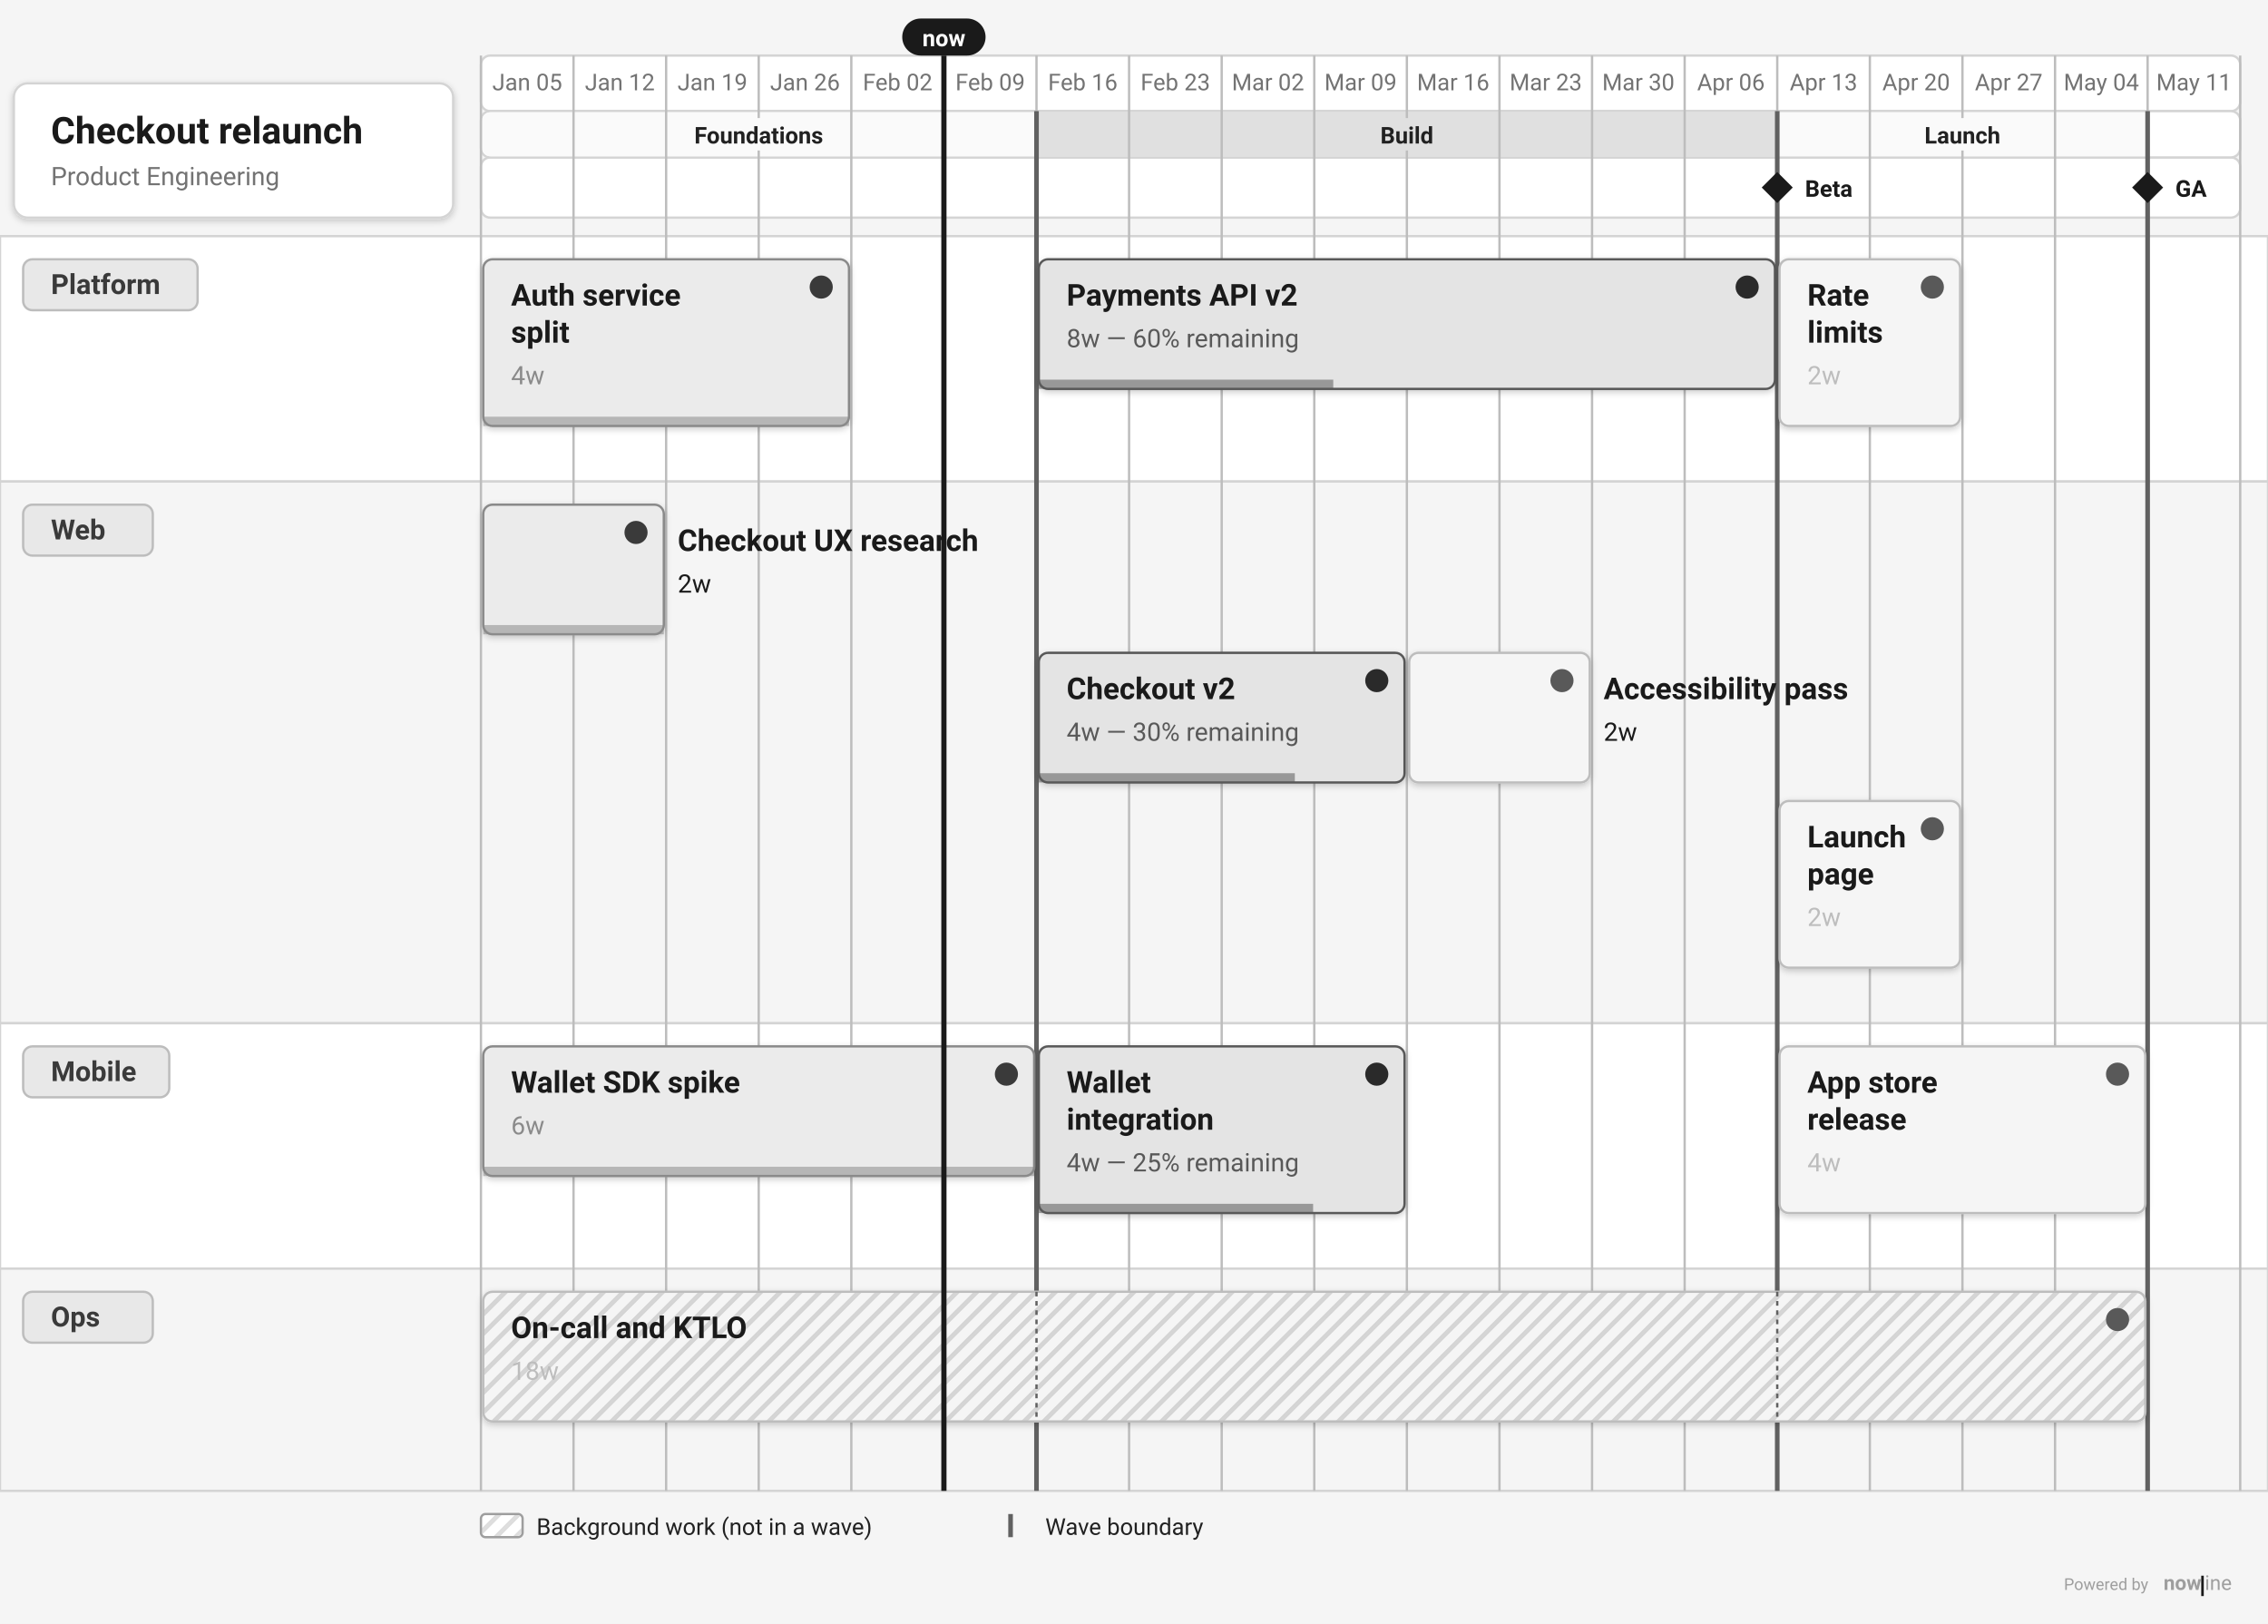
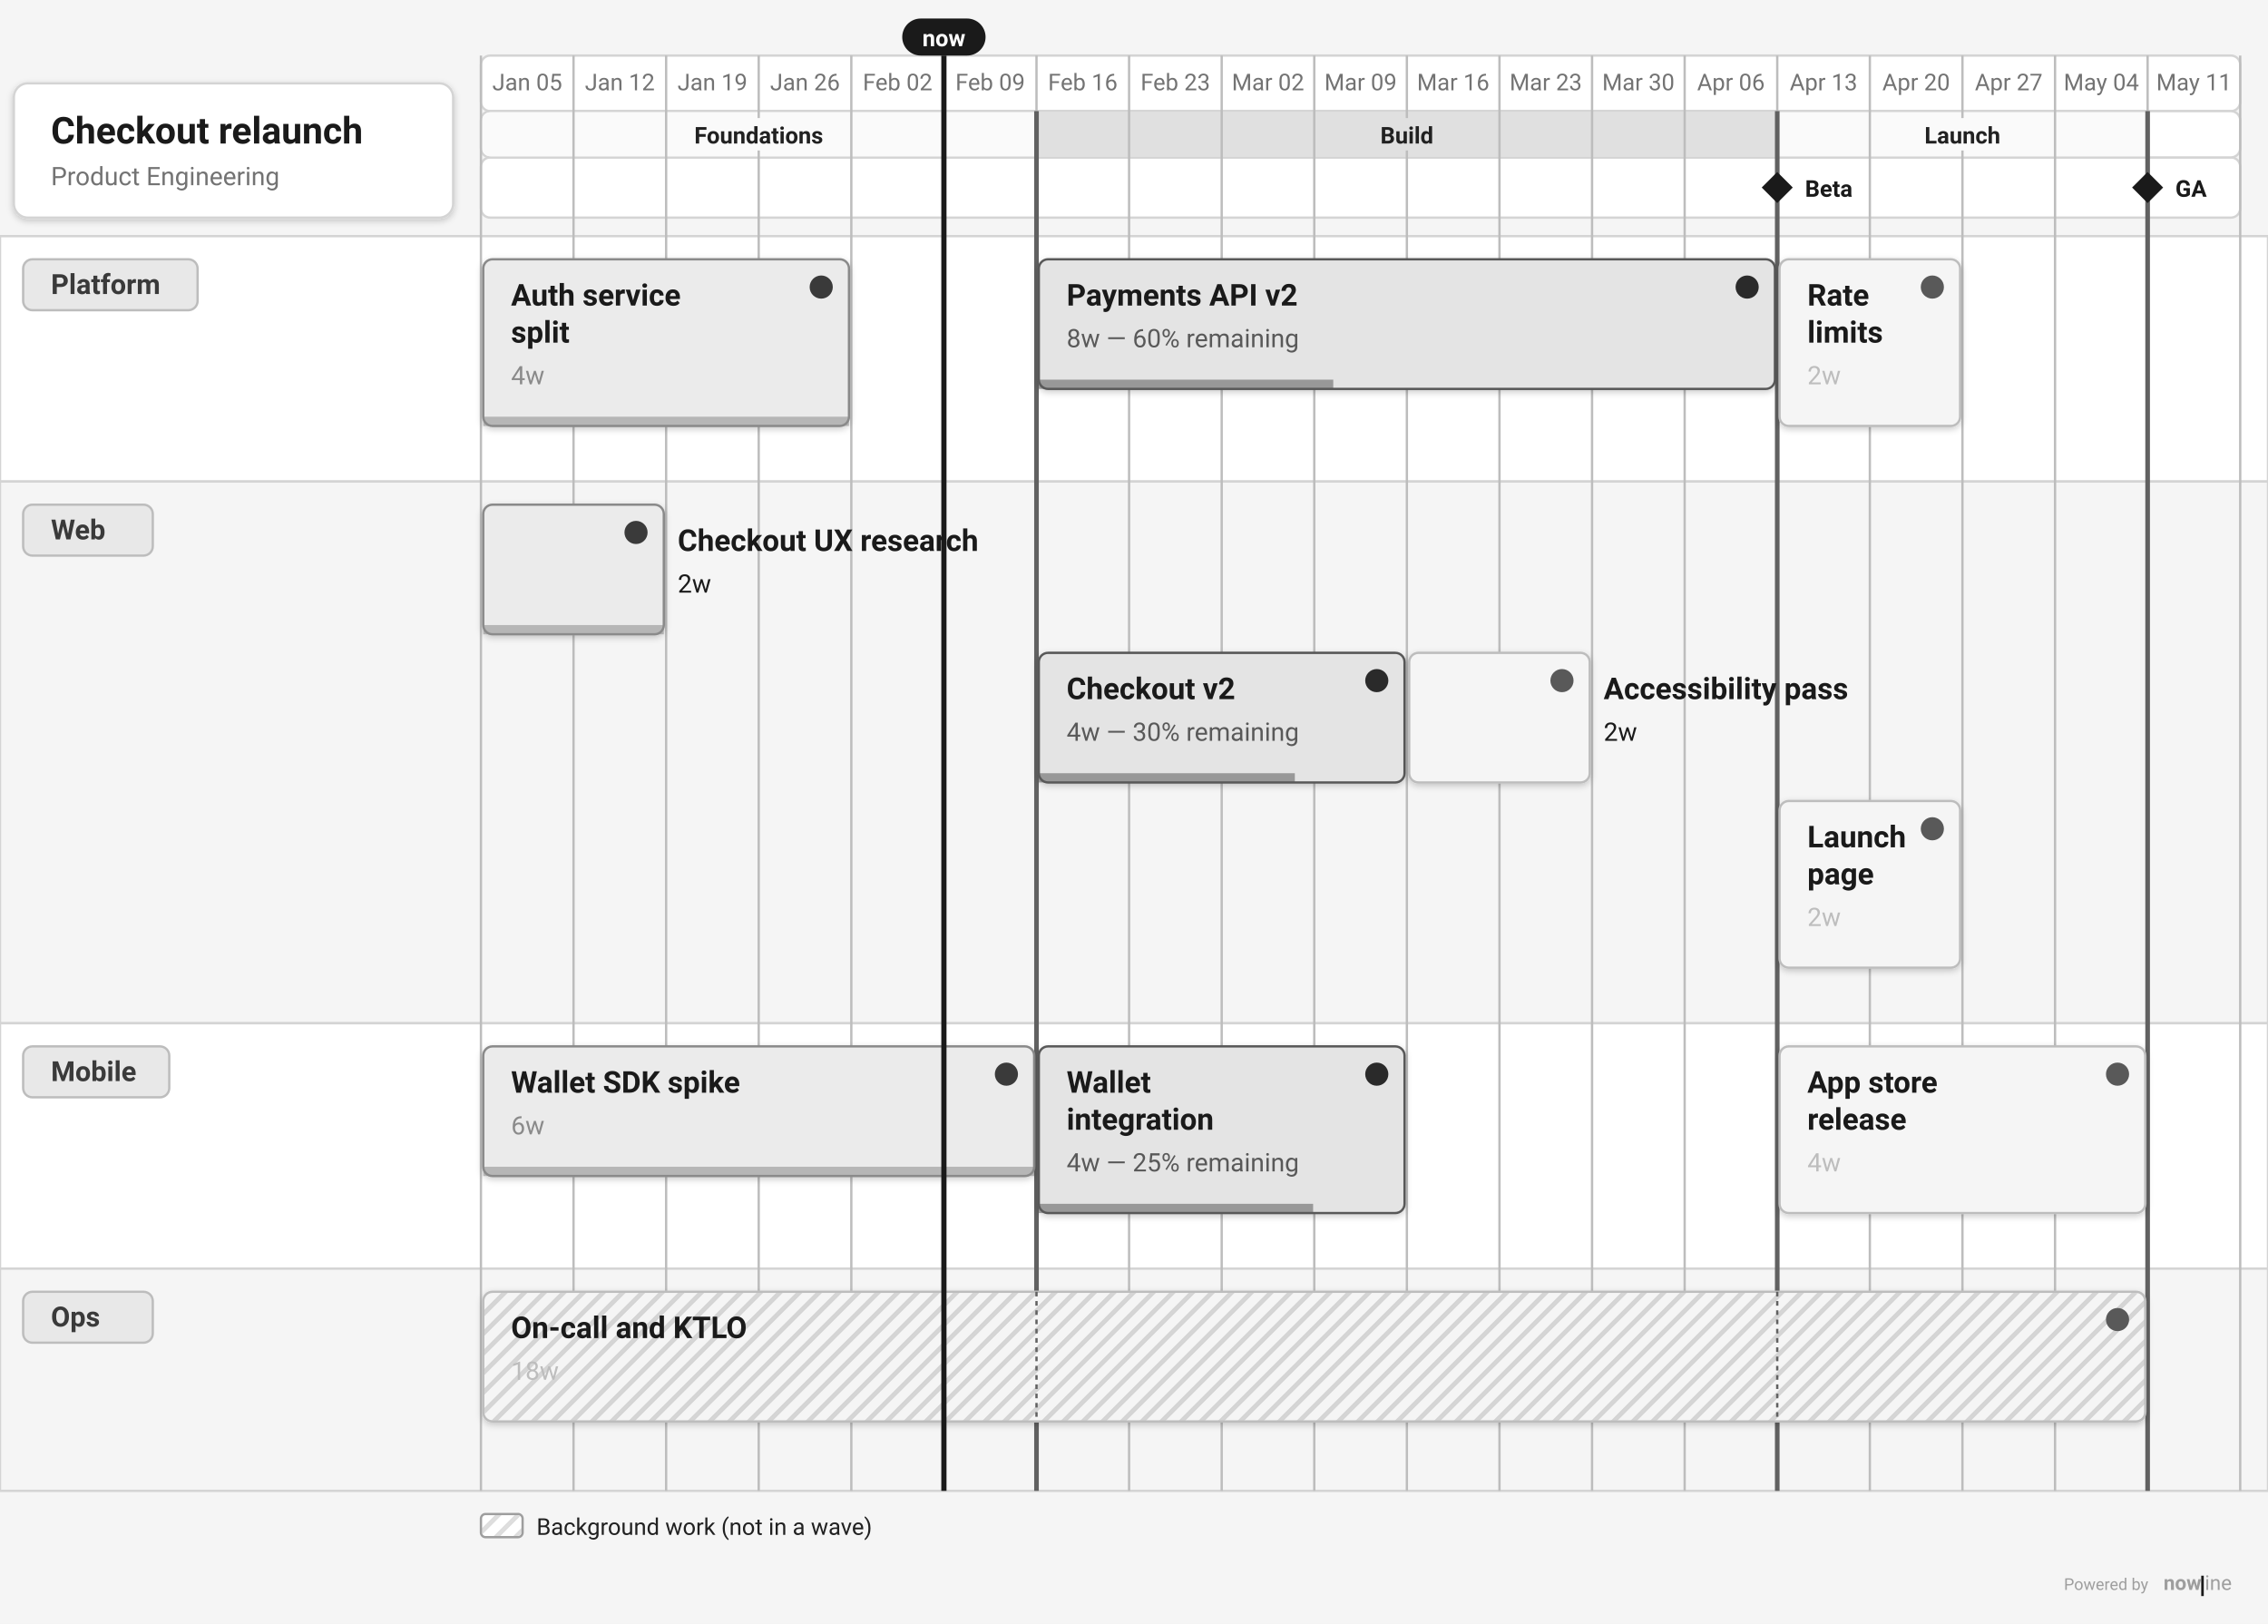
<svg xmlns="http://www.w3.org/2000/svg" data-generator="nowline" data-theme="grayscale" height="701.44" viewBox="0 0 979.76 701.44" width="979.76">
  <defs>
    <filter height="200%" id="nl-0-root-shadow-subtle" width="200%" x="-50%" y="-50%">
      <feGaussianBlur in="SourceAlpha" stdDeviation="1.5" />
      <feOffset dx="0" dy="1" result="offsetblur" />
      <feComponentTransfer>
        <feFuncA type="linear" slope="0.2" />
      </feComponentTransfer>
      <feMerge>
        <feMergeNode />
        <feMergeNode in="SourceGraphic" />
      </feMerge>
    </filter>
    <filter height="200%" id="nl-0-root-shadow-soft" width="200%" x="-50%" y="-50%">
      <feGaussianBlur in="SourceAlpha" stdDeviation="5" />
      <feOffset dx="0" dy="3" result="offsetblur" />
      <feComponentTransfer>
        <feFuncA type="linear" slope="0.3" />
      </feComponentTransfer>
      <feMerge>
        <feMergeNode />
        <feMergeNode in="SourceGraphic" />
      </feMerge>
    </filter>
    <filter height="200%" id="nl-0-root-shadow-hard" width="200%" x="-50%" y="-50%">
      <feGaussianBlur in="SourceAlpha" stdDeviation="0" />
      <feOffset dx="2" dy="2" result="offsetblur" />
      <feComponentTransfer>
        <feFuncA type="linear" slope="0.45" />
      </feComponentTransfer>
      <feMerge>
        <feMergeNode />
        <feMergeNode in="SourceGraphic" />
      </feMerge>
    </filter>
    <marker id="nl-0-root-arrow-dark" viewBox="0 0 10 10" refX="9" refY="5" markerWidth="7" markerHeight="7" orient="auto">
      <path d="M 0 0 L 10 5 L 0 10 z" fill="#1a1a1a" />
    </marker>
    <pattern height="6" id="nl-0-root-wave-hatch-dark" patternTransform="rotate(45)" patternUnits="userSpaceOnUse" width="6">
      <line opacity="0.13" stroke="#000000" stroke-width="2" x1="3" x2="3" y1="0" y2="6" />
    </pattern>
  </defs>
  <rect fill="#f5f5f5" height="701.44" width="979.76" x="0" y="0" />
  <g data-layer="timeline">
    <rect fill="#ffffff" height="24" rx="4" ry="4" stroke="#d4d4d4" stroke-width="1" width="760" x="207.76" y="24" />
    <rect fill="#ffffff" height="26" rx="4" ry="4" stroke="#d4d4d4" stroke-width="1" width="760" x="207.76" y="68" />
    <text fill="#737373" font-family="system-ui, -apple-system, &quot;Segoe UI&quot;, Roboto, sans-serif" font-size="10" text-anchor="middle" x="227.76" y="39">Jan 05</text>
    <text fill="#737373" font-family="system-ui, -apple-system, &quot;Segoe UI&quot;, Roboto, sans-serif" font-size="10" text-anchor="middle" x="267.76" y="39">Jan 12</text>
    <text fill="#737373" font-family="system-ui, -apple-system, &quot;Segoe UI&quot;, Roboto, sans-serif" font-size="10" text-anchor="middle" x="307.76" y="39">Jan 19</text>
    <text fill="#737373" font-family="system-ui, -apple-system, &quot;Segoe UI&quot;, Roboto, sans-serif" font-size="10" text-anchor="middle" x="347.76" y="39">Jan 26</text>
    <text fill="#737373" font-family="system-ui, -apple-system, &quot;Segoe UI&quot;, Roboto, sans-serif" font-size="10" text-anchor="middle" x="387.76" y="39">Feb 02</text>
    <text fill="#737373" font-family="system-ui, -apple-system, &quot;Segoe UI&quot;, Roboto, sans-serif" font-size="10" text-anchor="middle" x="427.76" y="39">Feb 09</text>
    <text fill="#737373" font-family="system-ui, -apple-system, &quot;Segoe UI&quot;, Roboto, sans-serif" font-size="10" text-anchor="middle" x="467.76" y="39">Feb 16</text>
    <text fill="#737373" font-family="system-ui, -apple-system, &quot;Segoe UI&quot;, Roboto, sans-serif" font-size="10" text-anchor="middle" x="507.76" y="39">Feb 23</text>
    <text fill="#737373" font-family="system-ui, -apple-system, &quot;Segoe UI&quot;, Roboto, sans-serif" font-size="10" text-anchor="middle" x="547.76" y="39">Mar 02</text>
    <text fill="#737373" font-family="system-ui, -apple-system, &quot;Segoe UI&quot;, Roboto, sans-serif" font-size="10" text-anchor="middle" x="587.76" y="39">Mar 09</text>
    <text fill="#737373" font-family="system-ui, -apple-system, &quot;Segoe UI&quot;, Roboto, sans-serif" font-size="10" text-anchor="middle" x="627.76" y="39">Mar 16</text>
    <text fill="#737373" font-family="system-ui, -apple-system, &quot;Segoe UI&quot;, Roboto, sans-serif" font-size="10" text-anchor="middle" x="667.76" y="39">Mar 23</text>
    <text fill="#737373" font-family="system-ui, -apple-system, &quot;Segoe UI&quot;, Roboto, sans-serif" font-size="10" text-anchor="middle" x="707.76" y="39">Mar 30</text>
    <text fill="#737373" font-family="system-ui, -apple-system, &quot;Segoe UI&quot;, Roboto, sans-serif" font-size="10" text-anchor="middle" x="747.76" y="39">Apr 06</text>
    <text fill="#737373" font-family="system-ui, -apple-system, &quot;Segoe UI&quot;, Roboto, sans-serif" font-size="10" text-anchor="middle" x="787.76" y="39">Apr 13</text>
    <text fill="#737373" font-family="system-ui, -apple-system, &quot;Segoe UI&quot;, Roboto, sans-serif" font-size="10" text-anchor="middle" x="827.76" y="39">Apr 20</text>
    <text fill="#737373" font-family="system-ui, -apple-system, &quot;Segoe UI&quot;, Roboto, sans-serif" font-size="10" text-anchor="middle" x="867.76" y="39">Apr 27</text>
    <text fill="#737373" font-family="system-ui, -apple-system, &quot;Segoe UI&quot;, Roboto, sans-serif" font-size="10" text-anchor="middle" x="907.76" y="39">May 04</text>
    <text fill="#737373" font-family="system-ui, -apple-system, &quot;Segoe UI&quot;, Roboto, sans-serif" font-size="10" text-anchor="middle" x="947.76" y="39">May 11</text>
  </g>
  <g data-layer="wave-strip">
    <rect fill="#ffffff" height="20" rx="4" ry="4" stroke="#d4d4d4" stroke-width="1" width="760" x="207.76" y="48" />
    <g data-id="foundations">
      <path d="M211.76 48.5 H447.76 V67.5 H211.76 A3.5 3.5 0 0 1 208.26 64 V52 A3.5 3.5 0 0 1 211.76 48.5 Z" fill="#fafafa" />
    </g>
    <g data-id="build">
      <rect fill="#e0e0e0" height="19" width="320" x="447.76" y="48.5" />
    </g>
    <g data-id="launch">
      <rect fill="#fafafa" height="19" width="160" x="767.76" y="48.5" />
    </g>
  </g>
  <g data-id="platform" data-layer="swimlane-bg">
    <rect fill="#ffffff" height="106" stroke="#d4d4d4" stroke-width="1" width="979.76" x="0" y="102" />
  </g>
  <g data-id="web" data-layer="swimlane-bg">
    <rect fill="#f5f5f5" height="234" stroke="#d4d4d4" stroke-width="1" width="979.76" x="0" y="208" />
  </g>
  <g data-id="mobile" data-layer="swimlane-bg">
    <rect fill="#ffffff" height="106" stroke="#d4d4d4" stroke-width="1" width="979.76" x="0" y="442" />
  </g>
  <g data-id="ops" data-layer="swimlane-bg">
    <rect fill="#f5f5f5" height="96" stroke="#d4d4d4" stroke-width="1" width="979.76" x="0" y="548" />
  </g>
  <g data-layer="grid">
    <line stroke="#bdbdbd" stroke-width="1" x1="207.76" x2="207.76" y1="24" y2="644" />
    <line stroke="#bdbdbd" stroke-width="1" x1="247.76" x2="247.76" y1="24" y2="644" />
    <line stroke="#bdbdbd" stroke-width="1" x1="287.76" x2="287.76" y1="24" y2="644" />
    <line stroke="#bdbdbd" stroke-width="1" x1="327.76" x2="327.76" y1="24" y2="644" />
    <line stroke="#bdbdbd" stroke-width="1" x1="367.76" x2="367.76" y1="24" y2="644" />
    <line stroke="#bdbdbd" stroke-width="1" x1="407.76" x2="407.76" y1="24" y2="644" />
    <line stroke="#bdbdbd" stroke-width="1" x1="447.76" x2="447.76" y1="24" y2="644" />
    <line stroke="#bdbdbd" stroke-width="1" x1="487.76" x2="487.76" y1="24" y2="644" />
    <line stroke="#bdbdbd" stroke-width="1" x1="527.76" x2="527.76" y1="24" y2="644" />
    <line stroke="#bdbdbd" stroke-width="1" x1="567.76" x2="567.76" y1="24" y2="644" />
    <line stroke="#bdbdbd" stroke-width="1" x1="607.76" x2="607.76" y1="24" y2="644" />
    <line stroke="#bdbdbd" stroke-width="1" x1="647.76" x2="647.76" y1="24" y2="644" />
    <line stroke="#bdbdbd" stroke-width="1" x1="687.76" x2="687.76" y1="24" y2="644" />
    <line stroke="#bdbdbd" stroke-width="1" x1="727.76" x2="727.76" y1="24" y2="644" />
    <line stroke="#bdbdbd" stroke-width="1" x1="767.76" x2="767.76" y1="24" y2="644" />
    <line stroke="#bdbdbd" stroke-width="1" x1="807.76" x2="807.76" y1="24" y2="644" />
    <line stroke="#bdbdbd" stroke-width="1" x1="847.76" x2="847.76" y1="24" y2="644" />
    <line stroke="#bdbdbd" stroke-width="1" x1="887.76" x2="887.76" y1="24" y2="644" />
    <line stroke="#bdbdbd" stroke-width="1" x1="927.76" x2="927.76" y1="24" y2="644" />
    <line stroke="#bdbdbd" stroke-width="1" x1="967.76" x2="967.76" y1="24" y2="644" />
  </g>
  <g data-layer="wave-boundary">
    <line stroke="#616161" stroke-width="2" x1="447.76" x2="447.76" y1="48" y2="644" />
    <line stroke="#616161" stroke-width="2" x1="767.76" x2="767.76" y1="48" y2="644" />
    <line stroke="#616161" stroke-width="2" x1="927.76" x2="927.76" y1="48" y2="644" />
  </g>
  <g data-layer="wave-labels">
    <rect fill="#fafafa" height="14" width="70.99" x="292.27" y="51" />
    <text fill="#212121" font-family="system-ui, -apple-system, &quot;Segoe UI&quot;, Roboto, sans-serif" font-size="10" font-weight="600" text-anchor="middle" x="327.76" y="62">Foundations</text>
    <rect fill="#e0e0e0" height="14" width="34.45" x="590.54" y="51" />
    <text fill="#212121" font-family="system-ui, -apple-system, &quot;Segoe UI&quot;, Roboto, sans-serif" font-size="10" font-weight="600" text-anchor="middle" x="607.76" y="62">Build</text>
    <rect fill="#fafafa" height="14" width="40.54" x="827.49" y="51" />
    <text fill="#212121" font-family="system-ui, -apple-system, &quot;Segoe UI&quot;, Roboto, sans-serif" font-size="10" font-weight="600" text-anchor="middle" x="847.76" y="62">Launch</text>
  </g>
  <g data-id="platform" data-layer="swimlane">
    <rect fill="#e8e8e8" height="22" rx="4" ry="4" stroke="#bdbdbd" stroke-width="1" width="75.36" x="10" y="112" />
    <text fill="#3a3a3a" font-family="system-ui, -apple-system, &quot;Segoe UI&quot;, Roboto, sans-serif" font-size="12" font-weight="600" x="22" y="127">Platform</text>
    <g data-id="auth" data-layer="item">
      <rect fill="#ebebeb" filter="url(#nl-0-root-shadow-subtle)" height="72" rx="4" ry="4" stroke="#8a8a8a" stroke-width="1" width="158" x="208.76" y="112" />
      <rect fill="#8a8a8a" height="4" opacity="0.55" width="158" x="208.76" y="180" />
      <circle cx="354.76" cy="124" fill="#3a3a3a" r="5" />
      <text fill="#1a1a1a" font-family="system-ui, -apple-system, &quot;Segoe UI&quot;, Roboto, sans-serif" font-size="13" font-weight="600" x="220.76" y="132">Auth service</text>
      <text fill="#1a1a1a" font-family="system-ui, -apple-system, &quot;Segoe UI&quot;, Roboto, sans-serif" font-size="13" font-weight="600" x="220.76" y="148">split</text>
      <text fill="#8a8a8a" font-family="system-ui, -apple-system, &quot;Segoe UI&quot;, Roboto, sans-serif" font-size="11" x="220.76" y="166">4w</text>
    </g>
    <g data-id="payments-api" data-layer="item">
      <rect fill="#e4e4e4" filter="url(#nl-0-root-shadow-subtle)" height="56" rx="4" ry="4" stroke="#595959" stroke-width="1" width="318" x="448.76" y="112" />
      <rect fill="#595959" height="4" opacity="0.55" width="127.2" x="448.76" y="164" />
      <circle cx="754.76" cy="124" fill="#2a2a2a" r="5" />
      <text fill="#1a1a1a" font-family="system-ui, -apple-system, &quot;Segoe UI&quot;, Roboto, sans-serif" font-size="13" font-weight="600" x="460.76" y="132">Payments API v2</text>
      <text fill="#595959" font-family="system-ui, -apple-system, &quot;Segoe UI&quot;, Roboto, sans-serif" font-size="11" x="460.76" y="150">8w — 60% remaining</text>
    </g>
    <g data-id="rate-limits" data-layer="item">
      <rect fill="#f5f5f5" filter="url(#nl-0-root-shadow-subtle)" height="72" rx="4" ry="4" stroke="#bdbdbd" stroke-width="1" width="78" x="768.76" y="112" />
      <circle cx="834.76" cy="124" fill="#595959" r="5" />
      <text fill="#1a1a1a" font-family="system-ui, -apple-system, &quot;Segoe UI&quot;, Roboto, sans-serif" font-size="13" font-weight="600" x="780.76" y="132">Rate</text>
      <text fill="#1a1a1a" font-family="system-ui, -apple-system, &quot;Segoe UI&quot;, Roboto, sans-serif" font-size="13" font-weight="600" x="780.76" y="148">limits</text>
      <text fill="#bdbdbd" font-family="system-ui, -apple-system, &quot;Segoe UI&quot;, Roboto, sans-serif" font-size="11" x="780.76" y="166">2w</text>
    </g>
  </g>
  <g data-id="web" data-layer="swimlane">
    <rect fill="#e8e8e8" height="22" rx="4" ry="4" stroke="#bdbdbd" stroke-width="1" width="56" x="10" y="218" />
    <text fill="#3a3a3a" font-family="system-ui, -apple-system, &quot;Segoe UI&quot;, Roboto, sans-serif" font-size="12" font-weight="600" x="22" y="233">Web</text>
    <g data-id="ux-research" data-layer="item">
      <rect fill="#ebebeb" filter="url(#nl-0-root-shadow-subtle)" height="56" rx="4" ry="4" stroke="#8a8a8a" stroke-width="1" width="78" x="208.76" y="218" />
      <rect fill="#8a8a8a" height="4" opacity="0.55" width="78" x="208.76" y="270" />
      <circle cx="274.76" cy="230" fill="#3a3a3a" r="5" />
      <text fill="#1a1a1a" font-family="system-ui, -apple-system, &quot;Segoe UI&quot;, Roboto, sans-serif" font-size="13" font-weight="600" x="292.76" y="238">Checkout UX research</text>
      <text fill="#1a1a1a" font-family="system-ui, -apple-system, &quot;Segoe UI&quot;, Roboto, sans-serif" font-size="11" x="292.76" y="256">2w</text>
    </g>
    <g data-layer="group">
      <g data-id="checkout-v2" data-layer="item">
        <rect fill="#e4e4e4" filter="url(#nl-0-root-shadow-subtle)" height="56" rx="4" ry="4" stroke="#595959" stroke-width="1" width="158" x="448.76" y="282" />
        <rect fill="#595959" height="4" opacity="0.55" width="110.6" x="448.76" y="334" />
        <circle cx="594.76" cy="294" fill="#2a2a2a" r="5" />
        <text fill="#1a1a1a" font-family="system-ui, -apple-system, &quot;Segoe UI&quot;, Roboto, sans-serif" font-size="13" font-weight="600" x="460.76" y="302">Checkout v2</text>
        <text fill="#595959" font-family="system-ui, -apple-system, &quot;Segoe UI&quot;, Roboto, sans-serif" font-size="11" x="460.76" y="320">4w — 30% remaining</text>
      </g>
      <g data-id="a11y" data-layer="item">
        <rect fill="#f5f5f5" filter="url(#nl-0-root-shadow-subtle)" height="56" rx="4" ry="4" stroke="#bdbdbd" stroke-width="1" width="78" x="608.76" y="282" />
        <circle cx="674.76" cy="294" fill="#595959" r="5" />
        <text fill="#1a1a1a" font-family="system-ui, -apple-system, &quot;Segoe UI&quot;, Roboto, sans-serif" font-size="13" font-weight="600" x="692.76" y="302">Accessibility pass</text>
        <text fill="#1a1a1a" font-family="system-ui, -apple-system, &quot;Segoe UI&quot;, Roboto, sans-serif" font-size="11" x="692.76" y="320">2w</text>
      </g>
    </g>
    <g data-id="launch-page" data-layer="item">
      <rect fill="#f5f5f5" filter="url(#nl-0-root-shadow-subtle)" height="72" rx="4" ry="4" stroke="#bdbdbd" stroke-width="1" width="78" x="768.76" y="346" />
      <circle cx="834.76" cy="358" fill="#595959" r="5" />
      <text fill="#1a1a1a" font-family="system-ui, -apple-system, &quot;Segoe UI&quot;, Roboto, sans-serif" font-size="13" font-weight="600" x="780.76" y="366">Launch</text>
      <text fill="#1a1a1a" font-family="system-ui, -apple-system, &quot;Segoe UI&quot;, Roboto, sans-serif" font-size="13" font-weight="600" x="780.76" y="382">page</text>
      <text fill="#bdbdbd" font-family="system-ui, -apple-system, &quot;Segoe UI&quot;, Roboto, sans-serif" font-size="11" x="780.76" y="400">2w</text>
    </g>
  </g>
  <g data-id="mobile" data-layer="swimlane">
    <rect fill="#e8e8e8" height="22" rx="4" ry="4" stroke="#bdbdbd" stroke-width="1" width="63.12" x="10" y="452" />
    <text fill="#3a3a3a" font-family="system-ui, -apple-system, &quot;Segoe UI&quot;, Roboto, sans-serif" font-size="12" font-weight="600" x="22" y="467">Mobile</text>
    <g data-id="wallet-spike" data-layer="item">
      <rect fill="#ebebeb" filter="url(#nl-0-root-shadow-subtle)" height="56" rx="4" ry="4" stroke="#8a8a8a" stroke-width="1" width="238" x="208.76" y="452" />
      <rect fill="#8a8a8a" height="4" opacity="0.55" width="238" x="208.76" y="504" />
      <circle cx="434.76" cy="464" fill="#3a3a3a" r="5" />
      <text fill="#1a1a1a" font-family="system-ui, -apple-system, &quot;Segoe UI&quot;, Roboto, sans-serif" font-size="13" font-weight="600" x="220.76" y="472">Wallet SDK spike</text>
      <text fill="#8a8a8a" font-family="system-ui, -apple-system, &quot;Segoe UI&quot;, Roboto, sans-serif" font-size="11" x="220.76" y="490">6w</text>
    </g>
    <g data-id="wallet" data-layer="item">
      <rect fill="#e4e4e4" filter="url(#nl-0-root-shadow-subtle)" height="72" rx="4" ry="4" stroke="#595959" stroke-width="1" width="158" x="448.76" y="452" />
      <rect fill="#595959" height="4" opacity="0.55" width="118.5" x="448.76" y="520" />
      <circle cx="594.76" cy="464" fill="#2a2a2a" r="5" />
      <text fill="#1a1a1a" font-family="system-ui, -apple-system, &quot;Segoe UI&quot;, Roboto, sans-serif" font-size="13" font-weight="600" x="460.76" y="472">Wallet</text>
      <text fill="#1a1a1a" font-family="system-ui, -apple-system, &quot;Segoe UI&quot;, Roboto, sans-serif" font-size="13" font-weight="600" x="460.76" y="488">integration</text>
      <text fill="#595959" font-family="system-ui, -apple-system, &quot;Segoe UI&quot;, Roboto, sans-serif" font-size="11" x="460.76" y="506">4w — 25% remaining</text>
    </g>
    <g data-id="store-release" data-layer="item">
      <rect fill="#f5f5f5" filter="url(#nl-0-root-shadow-subtle)" height="72" rx="4" ry="4" stroke="#bdbdbd" stroke-width="1" width="158" x="768.76" y="452" />
      <circle cx="914.76" cy="464" fill="#595959" r="5" />
      <text fill="#1a1a1a" font-family="system-ui, -apple-system, &quot;Segoe UI&quot;, Roboto, sans-serif" font-size="13" font-weight="600" x="780.76" y="472">App store</text>
      <text fill="#1a1a1a" font-family="system-ui, -apple-system, &quot;Segoe UI&quot;, Roboto, sans-serif" font-size="13" font-weight="600" x="780.76" y="488">release</text>
      <text fill="#bdbdbd" font-family="system-ui, -apple-system, &quot;Segoe UI&quot;, Roboto, sans-serif" font-size="11" x="780.76" y="506">4w</text>
    </g>
  </g>
  <g data-id="ops" data-layer="swimlane">
    <rect fill="#e8e8e8" height="22" rx="4" ry="4" stroke="#bdbdbd" stroke-width="1" width="56" x="10" y="558" />
    <text fill="#3a3a3a" font-family="system-ui, -apple-system, &quot;Segoe UI&quot;, Roboto, sans-serif" font-size="12" font-weight="600" x="22" y="573">Ops</text>
    <g data-id="on-call" data-layer="item">
      <rect fill="#f5f5f5" filter="url(#nl-0-root-shadow-subtle)" height="56" rx="4" ry="4" stroke="#bdbdbd" stroke-width="1" width="718" x="208.76" y="558" />
      <rect fill="url(#nl-0-root-wave-hatch-dark)" height="55" rx="4" ry="4" width="717" x="209.26" y="558.5" />
      <circle cx="914.76" cy="570" fill="#595959" r="5" />
      <text fill="#1a1a1a" font-family="system-ui, -apple-system, &quot;Segoe UI&quot;, Roboto, sans-serif" font-size="13" font-weight="600" x="220.76" y="578">On-call and KTLO</text>
      <text fill="#bdbdbd" font-family="system-ui, -apple-system, &quot;Segoe UI&quot;, Roboto, sans-serif" font-size="11" x="220.76" y="596">18w</text>
    </g>
  </g>
  <g data-layer="wave-cross">
    <line stroke="#616161" stroke-dasharray="2 2" stroke-width="1" x1="447.76" x2="447.76" y1="558" y2="614" />
    <line stroke="#616161" stroke-dasharray="2 2" stroke-width="1" x1="767.76" x2="767.76" y1="558" y2="614" />
  </g>
  <g data-id="beta" data-layer="milestone">
    <path d="M767.76 75 L773.76 81 L767.76 87 L761.76 81 Z" fill="#1a1a1a" stroke="#1a1a1a" stroke-width="1" />
    <text fill="#1a1a1a" font-family="system-ui, -apple-system, &quot;Segoe UI&quot;, Roboto, sans-serif" font-size="10" font-weight="600" x="779.76" y="85">Beta</text>
  </g>
  <g data-id="ga" data-layer="milestone">
    <path d="M927.76 75 L933.76 81 L927.76 87 L921.76 81 Z" fill="#1a1a1a" stroke="#1a1a1a" stroke-width="1" />
    <text fill="#1a1a1a" font-family="system-ui, -apple-system, &quot;Segoe UI&quot;, Roboto, sans-serif" font-size="10" font-weight="600" x="939.76" y="85">GA</text>
  </g>
  <g data-layer="nowline">
    <line stroke="#1a1a1a" stroke-width="2.25" x1="407.76" x2="407.76" y1="24" y2="644" />
    <rect fill="#1a1a1a" height="16" rx="8" ry="8" width="36" x="389.76" y="8" />
    <text fill="#ffffff" font-family="system-ui, -apple-system, &quot;Segoe UI&quot;, Roboto, sans-serif" font-size="10" font-weight="700" text-anchor="middle" x="407.76" y="20">now</text>
  </g>
  <g data-layer="wave-legend">
    <rect fill="#ffffff" height="10" rx="2" ry="2" stroke="#9e9e9e" stroke-width="1" width="18" x="207.76" y="654" />
    <rect fill="url(#nl-0-root-wave-hatch-dark)" height="9" rx="2" ry="2" width="17" x="208.26" y="654.5" />
    <text fill="#212121" font-family="system-ui, -apple-system, &quot;Segoe UI&quot;, Roboto, sans-serif" font-size="10" x="231.76" y="663">Background work (not in a wave)</text>
-     <line stroke="#616161" stroke-width="2" x1="436.56" x2="436.56" y1="654" y2="664" />
-     <text fill="#212121" font-family="system-ui, -apple-system, &quot;Segoe UI&quot;, Roboto, sans-serif" font-size="10" x="451.56" y="663">Wave boundary</text>
  </g>
  <g data-id="nl-0-root-header" data-layer="header">
    <rect fill="#ffffff" filter="url(#nl-0-root-shadow-subtle)" height="58" rx="6" ry="6" stroke="#d4d4d4" stroke-width="1" width="189.76" x="6" y="36" />
    <text fill="#1a1a1a" font-family="system-ui, -apple-system, &quot;Segoe UI&quot;, Roboto, sans-serif" font-size="16" font-weight="600" x="22" y="62">Checkout relaunch</text>
    <text fill="#737373" font-family="system-ui, -apple-system, &quot;Segoe UI&quot;, Roboto, sans-serif" font-size="11" x="22" y="80">Product Engineering</text>
  </g>
  <a aria-label="Powered by nowline" href="https://nowline.io" rel="noopener" target="_blank">
    <g data-layer="attribution">
      <g transform="translate(891.6 678) scale(0.22)">
        <text fill="#9e9e9e" font-family="system-ui, -apple-system, &quot;Segoe UI&quot;, Roboto, sans-serif" font-size="32" font-weight="400" x="0" y="40">Powered by</text>
        <text fill="#9e9e9e" font-family="system-ui, -apple-system, &quot;Segoe UI&quot;, Roboto, sans-serif" font-size="40" font-weight="700" x="195.6" y="40">now</text>
        <rect fill="#1a1a1a" height="40" width="5" x="269.6" y="12" />
        <text fill="#9e9e9e" font-family="system-ui, -apple-system, &quot;Segoe UI&quot;, Roboto, sans-serif" font-size="40" font-weight="400" x="276.6" y="40">ine</text>
      </g>
    </g>
  </a>
</svg>
